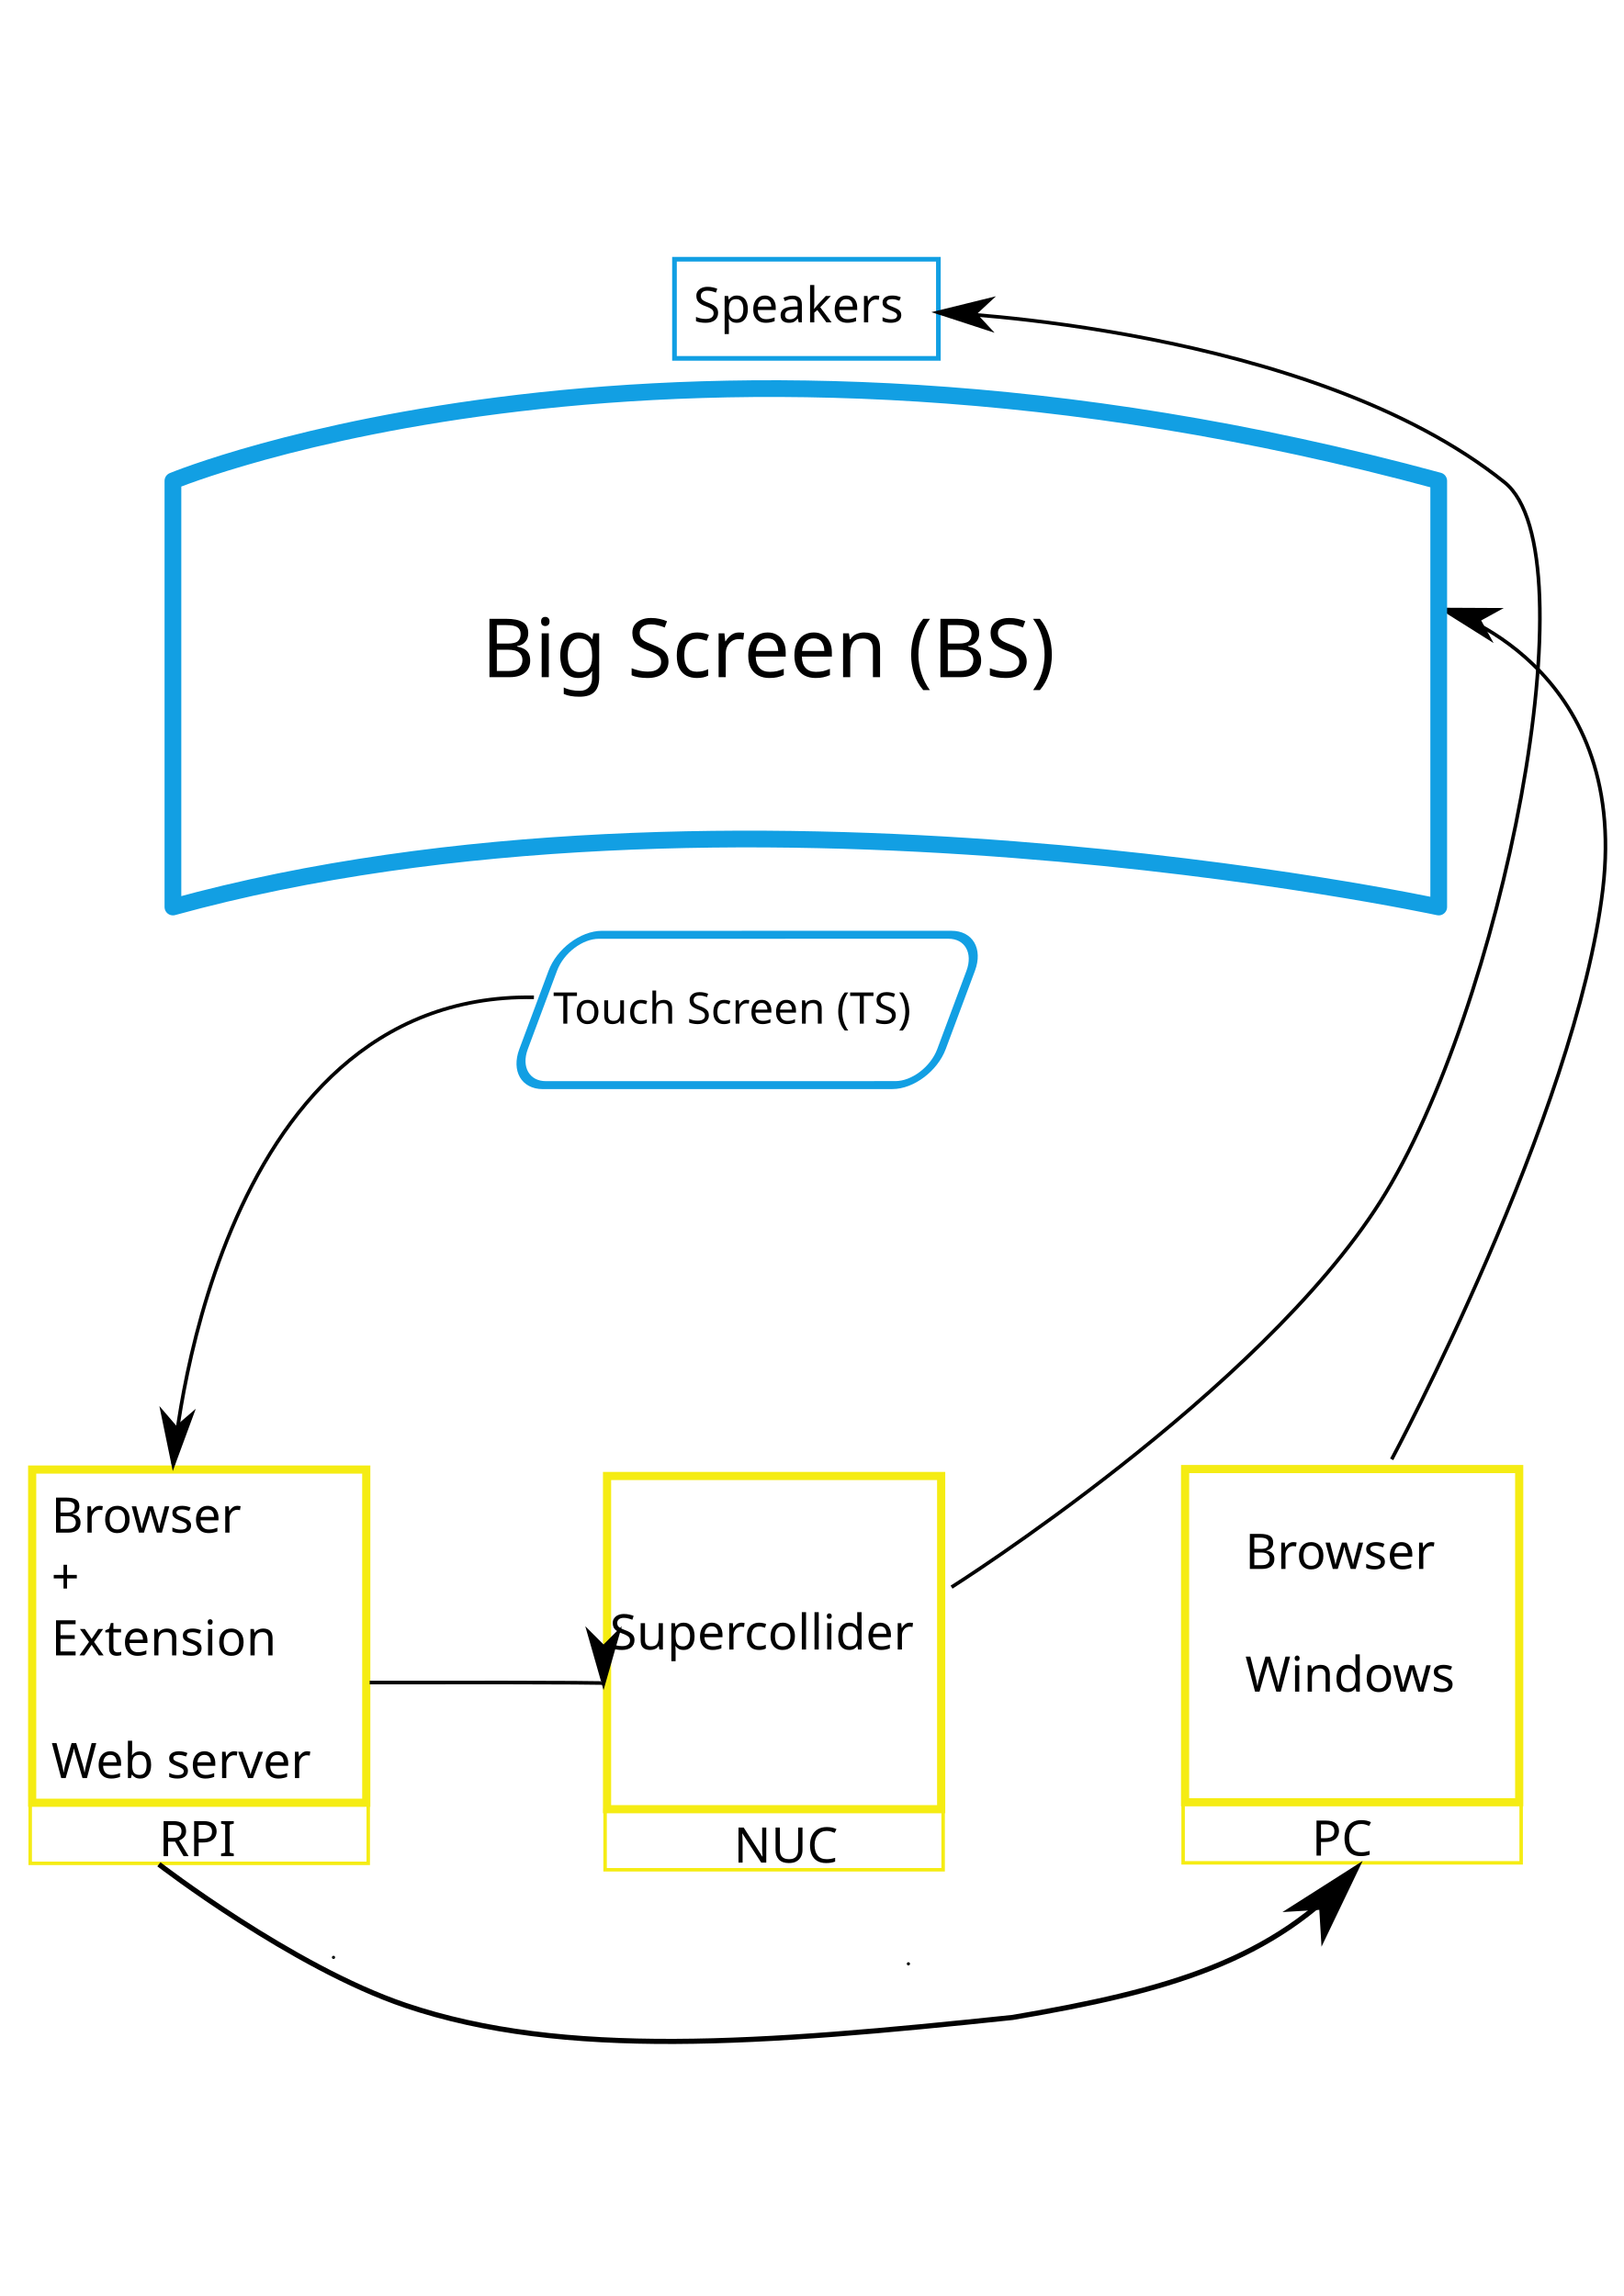
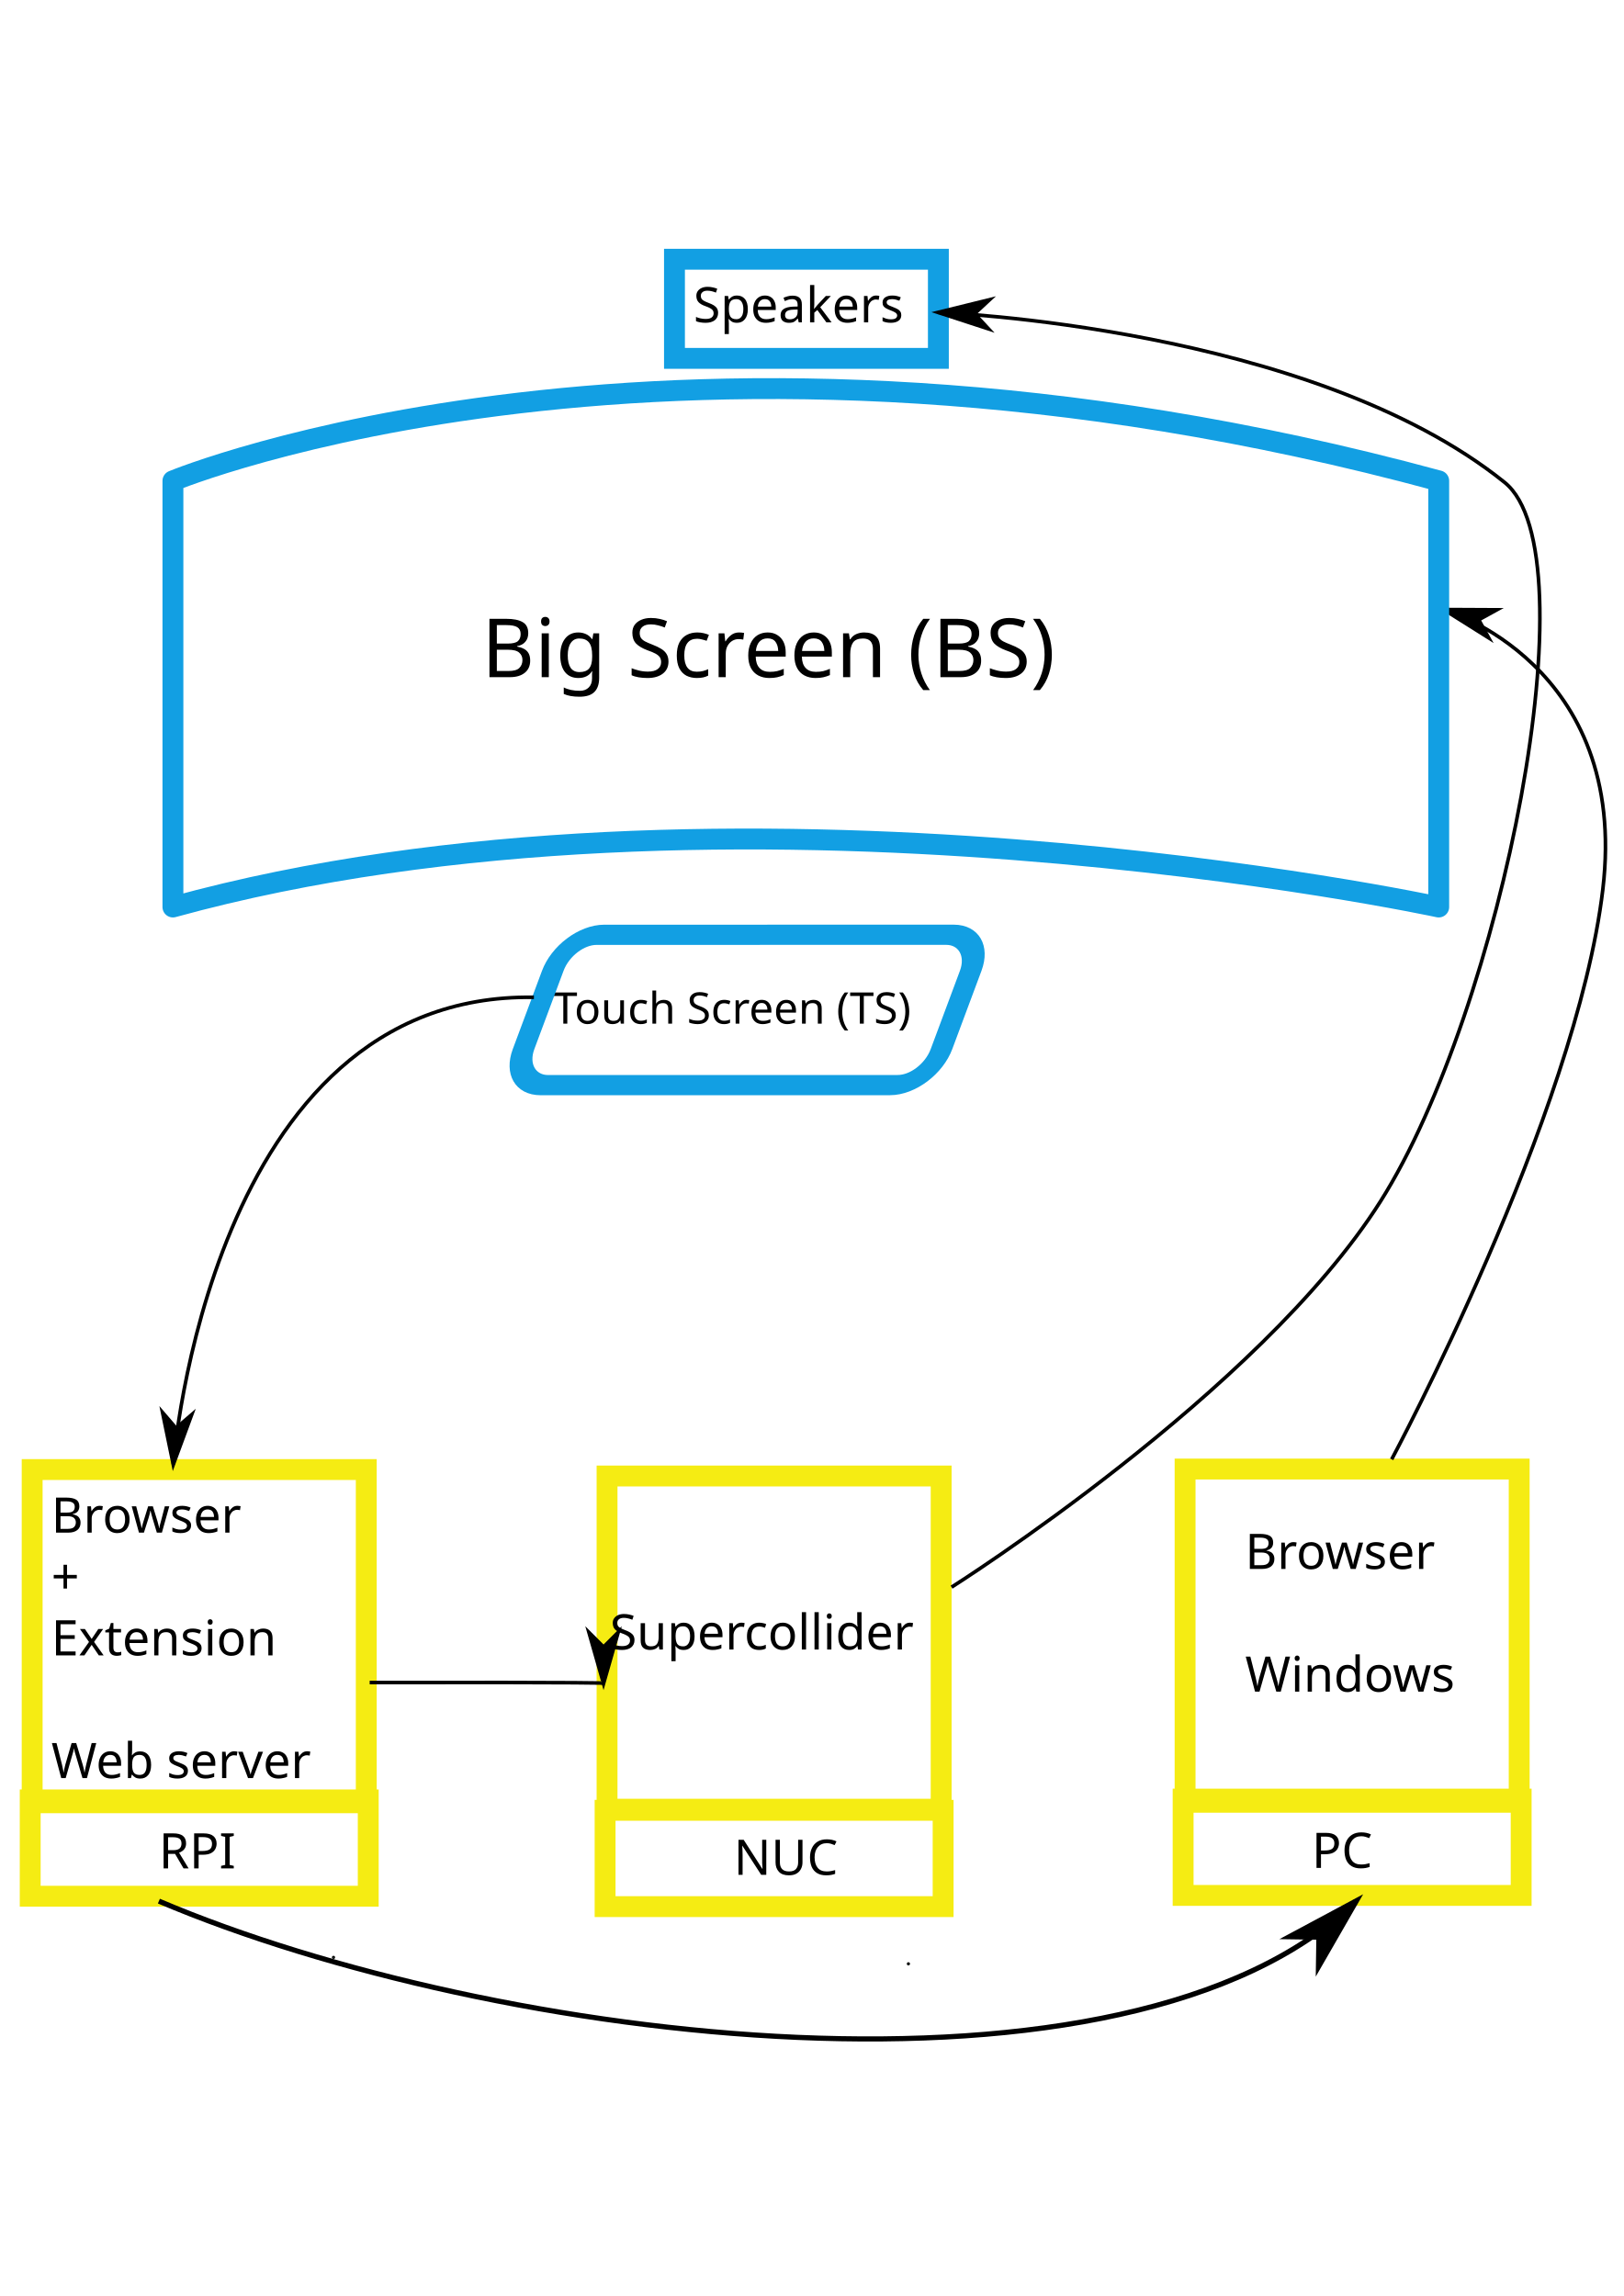
<svg xmlns="http://www.w3.org/2000/svg" width="210mm" height="297mm" viewBox="0 0 210 297" version="1.1" id="svg8">
  <defs id="defs2">
    <marker style="overflow:visible;" id="marker3135" refX="0.0" refY="0.0" orient="auto">
      <path transform="scale(0.8) rotate(180) translate(12.5,0)" style="fill-rule:evenodd;stroke:#000000;stroke-width:1pt;stroke-opacity:1;fill:#000000;fill-opacity:1" d="M 0.0,0.0 L 5.0,-5.0 L -12.5,0.0 L 5.0,5.0 L 0.0,0.0 z " id="path3133" />
    </marker>
    <marker style="overflow:visible;" id="marker2563" refX="0.0" refY="0.0" orient="auto">
      <path transform="scale(0.8) rotate(180) translate(12.5,0)" style="fill-rule:evenodd;stroke:#000000;stroke-width:1pt;stroke-opacity:1;fill:#000000;fill-opacity:1" d="M 0.0,0.0 L 5.0,-5.0 L -12.5,0.0 L 5.0,5.0 L 0.0,0.0 z " id="path2561" />
    </marker>
    <marker style="overflow:visible;" id="marker2479" refX="0.0" refY="0.0" orient="auto">
      <path transform="scale(0.8) rotate(180) translate(12.5,0)" style="fill-rule:evenodd;stroke:#000000;stroke-width:1pt;stroke-opacity:1;fill:#000000;fill-opacity:1" d="M 0.0,0.0 L 5.0,-5.0 L -12.5,0.0 L 5.0,5.0 L 0.0,0.0 z " id="path2477" />
    </marker>
    <marker style="overflow:visible;" id="marker2279" refX="0.0" refY="0.0" orient="auto">
      <path transform="scale(0.8) rotate(180) translate(12.5,0)" style="fill-rule:evenodd;stroke:#000000;stroke-width:1pt;stroke-opacity:1;fill:#000000;fill-opacity:1" d="M 0.0,0.0 L 5.0,-5.0 L -12.5,0.0 L 5.0,5.0 L 0.0,0.0 z " id="path2277" />
    </marker>
    <marker style="overflow:visible;" id="marker2075" refX="0.0" refY="0.0" orient="auto">
      <path transform="scale(0.8) rotate(180) translate(12.5,0)" style="fill-rule:evenodd;stroke:#000000;stroke-width:1pt;stroke-opacity:1;fill:#000000;fill-opacity:1" d="M 0.0,0.0 L 5.0,-5.0 L -12.5,0.0 L 5.0,5.0 L 0.0,0.0 z " id="path2073" />
    </marker>
    <marker style="overflow:visible" id="marker1560" refX="0.0" refY="0.0" orient="auto">
      <path transform="scale(0.8) translate(12.5,0)" style="fill-rule:evenodd;stroke:#000000;stroke-width:1pt;stroke-opacity:1;fill:#000000;fill-opacity:1" d="M 0.0,0.0 L 5.0,-5.0 L -12.5,0.0 L 5.0,5.0 L 0.0,0.0 z " id="path1558" />
    </marker>
    <marker style="overflow:visible;" id="Arrow1Send" refX="0.0" refY="0.0" orient="auto">
      <path transform="scale(0.2) rotate(180) translate(6,0)" style="fill-rule:evenodd;stroke:#000000;stroke-width:1pt;stroke-opacity:1;fill:#000000;fill-opacity:1" d="M 0.0,0.0 L 5.0,-5.0 L -12.5,0.0 L 5.0,5.0 L 0.0,0.0 z " id="path1101" />
    </marker>
    <marker style="overflow:visible;" id="marker1454" refX="0.0" refY="0.0" orient="auto">
      <path transform="scale(0.8) rotate(180) translate(12.5,0)" style="fill-rule:evenodd;stroke:#000000;stroke-width:1pt;stroke-opacity:1;fill:#000000;fill-opacity:1" d="M 0.0,0.0 L 5.0,-5.0 L -12.5,0.0 L 5.0,5.0 L 0.0,0.0 z " id="path1452" />
    </marker>
    <marker style="overflow:visible" id="marker1426" refX="0.0" refY="0.0" orient="auto">
      <path transform="scale(0.8) translate(12.5,0)" style="fill-rule:evenodd;stroke:#000000;stroke-width:1pt;stroke-opacity:1;fill:#000000;fill-opacity:1" d="M 0.0,0.0 L 5.0,-5.0 L -12.5,0.0 L 5.0,5.0 L 0.0,0.0 z " id="path1424" />
    </marker>
    <marker style="overflow:visible;" id="Arrow1Lend" refX="0.0" refY="0.0" orient="auto">
      <path transform="scale(0.8) rotate(180) translate(12.5,0)" style="fill-rule:evenodd;stroke:#000000;stroke-width:1pt;stroke-opacity:1;fill:#000000;fill-opacity:1" d="M 0.0,0.0 L 5.0,-5.0 L -12.5,0.0 L 5.0,5.0 L 0.0,0.0 z " id="path1089" />
    </marker>
    <marker style="overflow:visible" id="Arrow1Lstart" refX="0.0" refY="0.0" orient="auto">
      <path transform="scale(0.8) translate(12.5,0)" style="fill-rule:evenodd;stroke:#000000;stroke-width:1pt;stroke-opacity:1;fill:#000000;fill-opacity:1" d="M 0.0,0.0 L 5.0,-5.0 L -12.5,0.0 L 5.0,5.0 L 0.0,0.0 z " id="path1086" />
    </marker>
    <marker style="overflow:visible" id="marker1606-8" refX="0" refY="0" orient="auto">
      <path transform="matrix(-0.8,0,0,-0.8,-10,0)" style="fill:#000000;fill-opacity:1;fill-rule:evenodd;stroke:#000000;stroke-width:1pt;stroke-opacity:1" d="M 0,0 5,-5 -12.5,0 5,5 Z" id="path1604-5" />
    </marker>
  </defs>
  <g id="layer1">
    <text xml:space="preserve" style="font-style:normal;font-variant:normal;font-weight:normal;font-stretch:normal;font-size:5.644px;line-height:1.25;font-family:sans-serif;-inkscape-font-specification:'sans-serif, Normal';font-variant-ligatures:normal;font-variant-caps:normal;font-variant-numeric:normal;font-variant-east-asian:normal;fill:#000000;fill-opacity:1;stroke:none;stroke-width:0.265" x="71.542" y="132.414" id="text845">
      <tspan id="tspan3035" x="71.542" y="132.414">Touch Screen (TS)</tspan>
    </text>
    <text xml:space="preserve" style="font-style:normal;font-variant:normal;font-weight:normal;font-stretch:normal;font-size:10.583px;line-height:1.25;font-family:sans-serif;-inkscape-font-specification:'sans-serif, Normal';font-variant-ligatures:normal;font-variant-caps:normal;font-variant-numeric:normal;font-variant-east-asian:normal;fill:#000000;fill-opacity:1;stroke:none;stroke-width:0.265" x="62.274" y="87.593" id="text849">
      <tspan id="tspan2999" x="62.274" y="87.593">Big Screen (BS)</tspan>
    </text>
-     <rect style="opacity:1;fill:#074d42;fill-opacity:0;stroke:#129fe3;stroke-width:0.601;stroke-miterlimit:4;stroke-dasharray:none;stroke-opacity:1" id="rect839-3" width="34.131" height="12.824" x="87.233" y="33.533" />
+     <rect style="opacity:1;fill:#074d42;fill-opacity:0;stroke:#129fe3;stroke-width:2.7;stroke-miterlimit:4;stroke-dasharray:none;stroke-opacity:1" id="rect839-3" width="34.131" height="12.824" x="87.233" y="33.533" />
    <text xml:space="preserve" style="font-style:normal;font-variant:normal;font-weight:normal;font-stretch:normal;font-size:6.35px;line-height:1.25;font-family:sans-serif;-inkscape-font-specification:'sans-serif, Normal';font-variant-ligatures:normal;font-variant-caps:normal;font-variant-numeric:normal;font-variant-east-asian:normal;fill:#000000;fill-opacity:1;stroke:none;stroke-width:0.265" x="89.689" y="41.696" id="text845-6">
      <tspan id="tspan3365" x="89.689" y="41.696">Speakers</tspan>
    </text>
-     <rect style="opacity:1;fill:#074d42;fill-opacity:0;stroke:#f5ec13;stroke-width:0.449;stroke-opacity:1" id="rect839-5" width="43.72" height="7.715" x="3.906" y="233.318" />
-     <text xml:space="preserve" style="font-style:normal;font-variant:normal;font-weight:normal;font-stretch:normal;font-size:6.35px;line-height:1.25;font-family:sans-serif;-inkscape-font-specification:'sans-serif, Normal';font-variant-ligatures:normal;font-variant-caps:normal;font-variant-numeric:normal;font-variant-east-asian:normal;fill:#000000;fill-opacity:1;stroke:none;stroke-width:0.265;" x="20.55" y="240.099" id="text845-0">
-       <tspan id="tspan3379" x="20.55" y="240.099">RPI</tspan>
+     <rect style="opacity:1;fill:#074d42;fill-opacity:0;stroke:#f5ec13;stroke-width:2.7;stroke-miterlimit:4;stroke-dasharray:none;stroke-opacity:1" id="rect839-5" width="43.72" height="12.458" x="3.906" y="232.829" />
+     <text xml:space="preserve" style="font-style:normal;font-variant:normal;font-weight:normal;font-stretch:normal;font-size:6.35px;line-height:1.25;font-family:sans-serif;-inkscape-font-specification:'sans-serif, Normal';font-variant-ligatures:normal;font-variant-caps:normal;font-variant-numeric:normal;font-variant-east-asian:normal;fill:#000000;fill-opacity:1;stroke:none;stroke-width:0.265" x="20.55" y="241.687" id="text845-0">
+       <tspan id="tspan3379" x="20.55" y="241.687">RPI</tspan>
    </text>
-     <rect style="opacity:1;fill:#074d42;fill-opacity:0;stroke:#f5ec13;stroke-width:1.056;stroke-opacity:1" id="rect839-5-7" width="43.211" height="43.102" x="4.16" y="190.095" />
+     <rect style="opacity:1;fill:#074d42;fill-opacity:0;stroke:#f5ec13;stroke-width:2.7;stroke-opacity:1;stroke-miterlimit:4;stroke-dasharray:none" id="rect839-5-7" width="43.211" height="43.102" x="4.16" y="190.095" />
    <circle id="path967" style="fill:#074d42;stroke:#000000;stroke-width:0.265" cx="43.134" cy="253.197" r="0.082" />
    <text xml:space="preserve" style="font-style:normal;font-variant:normal;font-weight:normal;font-stretch:normal;font-size:6.35px;line-height:1.25;font-family:sans-serif;-inkscape-font-specification:'sans-serif, Normal';font-variant-ligatures:normal;font-variant-caps:normal;font-variant-numeric:normal;font-variant-east-asian:normal;fill:#000000;fill-opacity:1;stroke:none;stroke-width:0.265" x="6.638" y="198.251" id="text845-0-0">
      <tspan id="tspan987" x="6.638" y="198.251">Browser</tspan>
      <tspan id="tspan989" x="6.638" y="206.189">+</tspan>
      <tspan id="tspan991" x="6.638" y="214.126">Extension</tspan>
      <tspan id="tspan993" x="6.638" y="222.064" />
      <tspan id="tspan995" x="6.638" y="230.001">Web server</tspan>
    </text>
-     <rect style="opacity:1;fill:#074d42;fill-opacity:0;stroke:#f5ec13;stroke-width:0.449;stroke-opacity:1" id="rect839-5-6" width="43.72" height="7.715" x="78.259" y="234.15" />
-     <text xml:space="preserve" style="font-style:normal;font-variant:normal;font-weight:normal;font-stretch:normal;font-size:6.35px;line-height:1.25;font-family:sans-serif;-inkscape-font-specification:'sans-serif, Normal';font-variant-ligatures:normal;font-variant-caps:normal;font-variant-numeric:normal;font-variant-east-asian:normal;fill:#000000;fill-opacity:1;stroke:none;stroke-width:0.265" x="94.903" y="240.931" id="text845-0-4">
-       <tspan id="tspan1042" x="94.903" y="240.931">NUC</tspan>
+     <rect style="opacity:1;fill:#074d42;fill-opacity:0;stroke:#f5ec13;stroke-width:2.7;stroke-miterlimit:4;stroke-dasharray:none;stroke-opacity:1" id="rect839-5-6" width="43.72" height="12.458" x="78.259" y="234.173" />
+     <text xml:space="preserve" style="font-style:normal;font-variant:normal;font-weight:normal;font-stretch:normal;font-size:6.35px;line-height:1.25;font-family:sans-serif;-inkscape-font-specification:'sans-serif, Normal';font-variant-ligatures:normal;font-variant-caps:normal;font-variant-numeric:normal;font-variant-east-asian:normal;fill:#000000;fill-opacity:1;stroke:none;stroke-width:0.265" x="94.903" y="242.519" id="text845-0-4">
+       <tspan id="tspan1042" x="94.903" y="242.519">NUC</tspan>
    </text>
-     <rect style="opacity:1;fill:#074d42;fill-opacity:0;stroke:#f5ec13;stroke-width:1.056;stroke-opacity:1" id="rect839-5-7-2" width="43.211" height="43.102" x="78.513" y="190.928" />
+     <rect style="opacity:1;fill:#074d42;fill-opacity:0;stroke:#f5ec13;stroke-width:2.7;stroke-opacity:1;stroke-miterlimit:4;stroke-dasharray:none" id="rect839-5-7-2" width="43.211" height="43.102" x="78.513" y="190.928" />
    <circle id="path967-8" style="fill:#074d42;stroke:#000000;stroke-width:0.265" cx="117.488" cy="254.029" r="0.082" />
    <text xml:space="preserve" style="font-style:normal;font-variant:normal;font-weight:normal;font-stretch:normal;font-size:6.35px;line-height:1.25;font-family:sans-serif;-inkscape-font-specification:'sans-serif, Normal';font-variant-ligatures:normal;font-variant-caps:normal;font-variant-numeric:normal;font-variant-east-asian:normal;fill:#000000;fill-opacity:1;stroke:none;stroke-width:0.265" x="78.874" y="213.371" id="text845-0-0-9">
      <tspan id="tspan1044" x="78.874" y="213.371">Supercollider</tspan>
    </text>
-     <rect style="opacity:1;fill:#074d42;fill-opacity:0;stroke:#f5ec13;stroke-width:0.449;stroke-opacity:1" id="rect839-5-6-1" width="43.72" height="7.715" x="153.018" y="233.253" />
-     <text xml:space="preserve" style="font-style:normal;font-variant:normal;font-weight:normal;font-stretch:normal;font-size:6.35px;line-height:1.25;font-family:sans-serif;-inkscape-font-specification:'sans-serif, Normal';font-variant-ligatures:normal;font-variant-caps:normal;font-variant-numeric:normal;font-variant-east-asian:normal;fill:#000000;fill-opacity:1;stroke:none;stroke-width:0.265" x="169.662" y="240.034" id="text845-0-4-1">
-       <tspan id="tspan1076" x="169.662" y="240.034">PC</tspan>
+     <rect style="opacity:1;fill:#074d42;fill-opacity:0;stroke:#f5ec13;stroke-width:2.7;stroke-miterlimit:4;stroke-dasharray:none;stroke-opacity:1" id="rect839-5-6-1" width="43.72" height="12.458" x="153.018" y="232.724" />
+     <text xml:space="preserve" style="font-style:normal;font-variant:normal;font-weight:normal;font-stretch:normal;font-size:6.35px;line-height:1.25;font-family:sans-serif;-inkscape-font-specification:'sans-serif, Normal';font-variant-ligatures:normal;font-variant-caps:normal;font-variant-numeric:normal;font-variant-east-asian:normal;fill:#000000;fill-opacity:1;stroke:none;stroke-width:0.265" x="169.662" y="241.621" id="text845-0-4-1">
+       <tspan id="tspan1076" x="169.662" y="241.621">PC</tspan>
    </text>
-     <rect style="opacity:1;fill:#074d42;fill-opacity:0;stroke:#f5ec13;stroke-width:1.056;stroke-opacity:1" id="rect839-5-7-2-0" width="43.211" height="43.102" x="153.272" y="190.03" />
+     <rect style="opacity:1;fill:#074d42;fill-opacity:0;stroke:#f5ec13;stroke-width:2.7;stroke-opacity:1;stroke-miterlimit:4;stroke-dasharray:none" id="rect839-5-7-2-0" width="43.211" height="43.102" x="153.272" y="190.03" />
    <text xml:space="preserve" style="font-style:normal;font-variant:normal;font-weight:normal;font-stretch:normal;font-size:6.35px;line-height:1.25;font-family:sans-serif;-inkscape-font-specification:'sans-serif, Normal';font-variant-ligatures:normal;font-variant-caps:normal;font-variant-numeric:normal;font-variant-east-asian:normal;fill:#000000;fill-opacity:1;stroke:none;stroke-width:0.265" x="161.041" y="202.948" id="text845-0-0-9-4">
      <tspan id="tspan1078" x="161.041" y="202.948">Browser</tspan>
      <tspan id="tspan1080" x="161.041" y="210.886" />
      <tspan id="tspan1082" x="161.041" y="218.823">Windows</tspan>
    </text>
    <path style="fill:none;stroke:#000000;stroke-width:0.465;stroke-linecap:butt;stroke-linejoin:miter;stroke-miterlimit:4;stroke-dasharray:none;stroke-opacity:1;marker-end:url(#marker2075)" d="m 47.812,217.647 c 30.247,-0.046 30.247,0.077 30.247,0.077 v 0 0" id="path2071" />
-     <path style="fill:none;stroke:#000000;stroke-width:0.665;stroke-linecap:butt;stroke-linejoin:miter;stroke-miterlimit:4;stroke-dasharray:none;stroke-opacity:1;marker-end:url(#marker2279)" d="m 20.55,241.158 c 0,0 17.215,13.276 31.868,18.237 20.537,6.954 46.145,4.982 78.548,1.571 19.992,-3.394 33.801,-7.302 44.409,-19.267" id="path2275" />
+     <path style="fill:none;stroke:#000000;stroke-width:0.665;stroke-linecap:butt;stroke-linejoin:miter;stroke-miterlimit:4;stroke-dasharray:none;stroke-opacity:1;marker-end:url(#marker2279)" d="m 20.55,245.92 c 43.26,18.372 125.337,28.623 154.825,0.012" id="path2275" />
    <path style="fill:none;stroke:#000000;stroke-width:0.465;stroke-linecap:butt;stroke-linejoin:miter;stroke-miterlimit:4;stroke-dasharray:none;stroke-opacity:1;marker-end:url(#marker2479)" d="m 123.067,205.306 c 0,0 39.84,-25.157 55.494,-49.929 C 194.214,130.604 206.037,71.599 194.59,62.395 169.465,42.189 121.364,40.412 121.364,40.412" id="path2475" />
    <path style="fill:none;stroke:#000000;stroke-width:0.465;stroke-linecap:butt;stroke-linejoin:miter;stroke-miterlimit:4;stroke-dasharray:none;stroke-opacity:1;marker-end:url(#marker2563)" d="m 179.992,188.772 c 0,0 23.855,-44.548 27.31,-73.738 3.455,-29.19 -20.535,-36.172 -20.535,-36.172" id="path2559" />
-     <path id="rect2996" style="opacity:1;fill:#074d42;fill-opacity:0;stroke:#129fe3;stroke-width:2.165;stroke-linecap:round;stroke-linejoin:round;stroke-miterlimit:4;stroke-dasharray:none;stroke-opacity:1" d="m 22.365,62.202 c 0,0 64.823,-26.854 163.71,0 v 55.124 c 0,0 -91.849,-19.789 -163.71,0 z" />
-     <rect style="opacity:1;fill:#074d42;fill-opacity:0;stroke:#129fe3;stroke-width:1.1;stroke-linecap:round;stroke-linejoin:round;stroke-miterlimit:4;stroke-dasharray:none;stroke-opacity:1" id="rect3009" width="54.054" height="20.755" x="118.333" y="129.072" ry="4.97" rx="4.424" transform="matrix(1,-1.1129371e-4,-0.3494508,0.9369547,0,0)" />
+     <path id="rect2996" style="opacity:1;fill:#074d42;fill-opacity:0;stroke:#129fe3;stroke-width:2.7;stroke-linecap:round;stroke-linejoin:round;stroke-miterlimit:4;stroke-dasharray:none;stroke-opacity:1" d="m 22.365,62.202 c 0,0 64.823,-26.854 163.71,0 v 55.124 c 0,0 -91.849,-19.789 -163.71,0 z" />
+     <rect style="opacity:1;fill:#074d42;fill-opacity:0;stroke:#129fe3;stroke-width:2.789;stroke-linecap:round;stroke-linejoin:round;stroke-miterlimit:4;stroke-dasharray:none;stroke-opacity:1" id="rect3009" width="54.054" height="20.755" x="118.333" y="129.072" ry="4.97" rx="4.424" transform="matrix(1,-1.1129371e-4,-0.3494508,0.9369547,0,0)" />
    <path style="fill:none;stroke:#000000;stroke-width:0.465;stroke-linecap:butt;stroke-linejoin:miter;stroke-miterlimit:4;stroke-dasharray:none;stroke-opacity:1;marker-end:url(#marker3135)" d="m 69.053,129.007 c -42.049,-0.665 -46.638,60.389 -46.638,60.389" id="path3131" />
  </g>
</svg>
